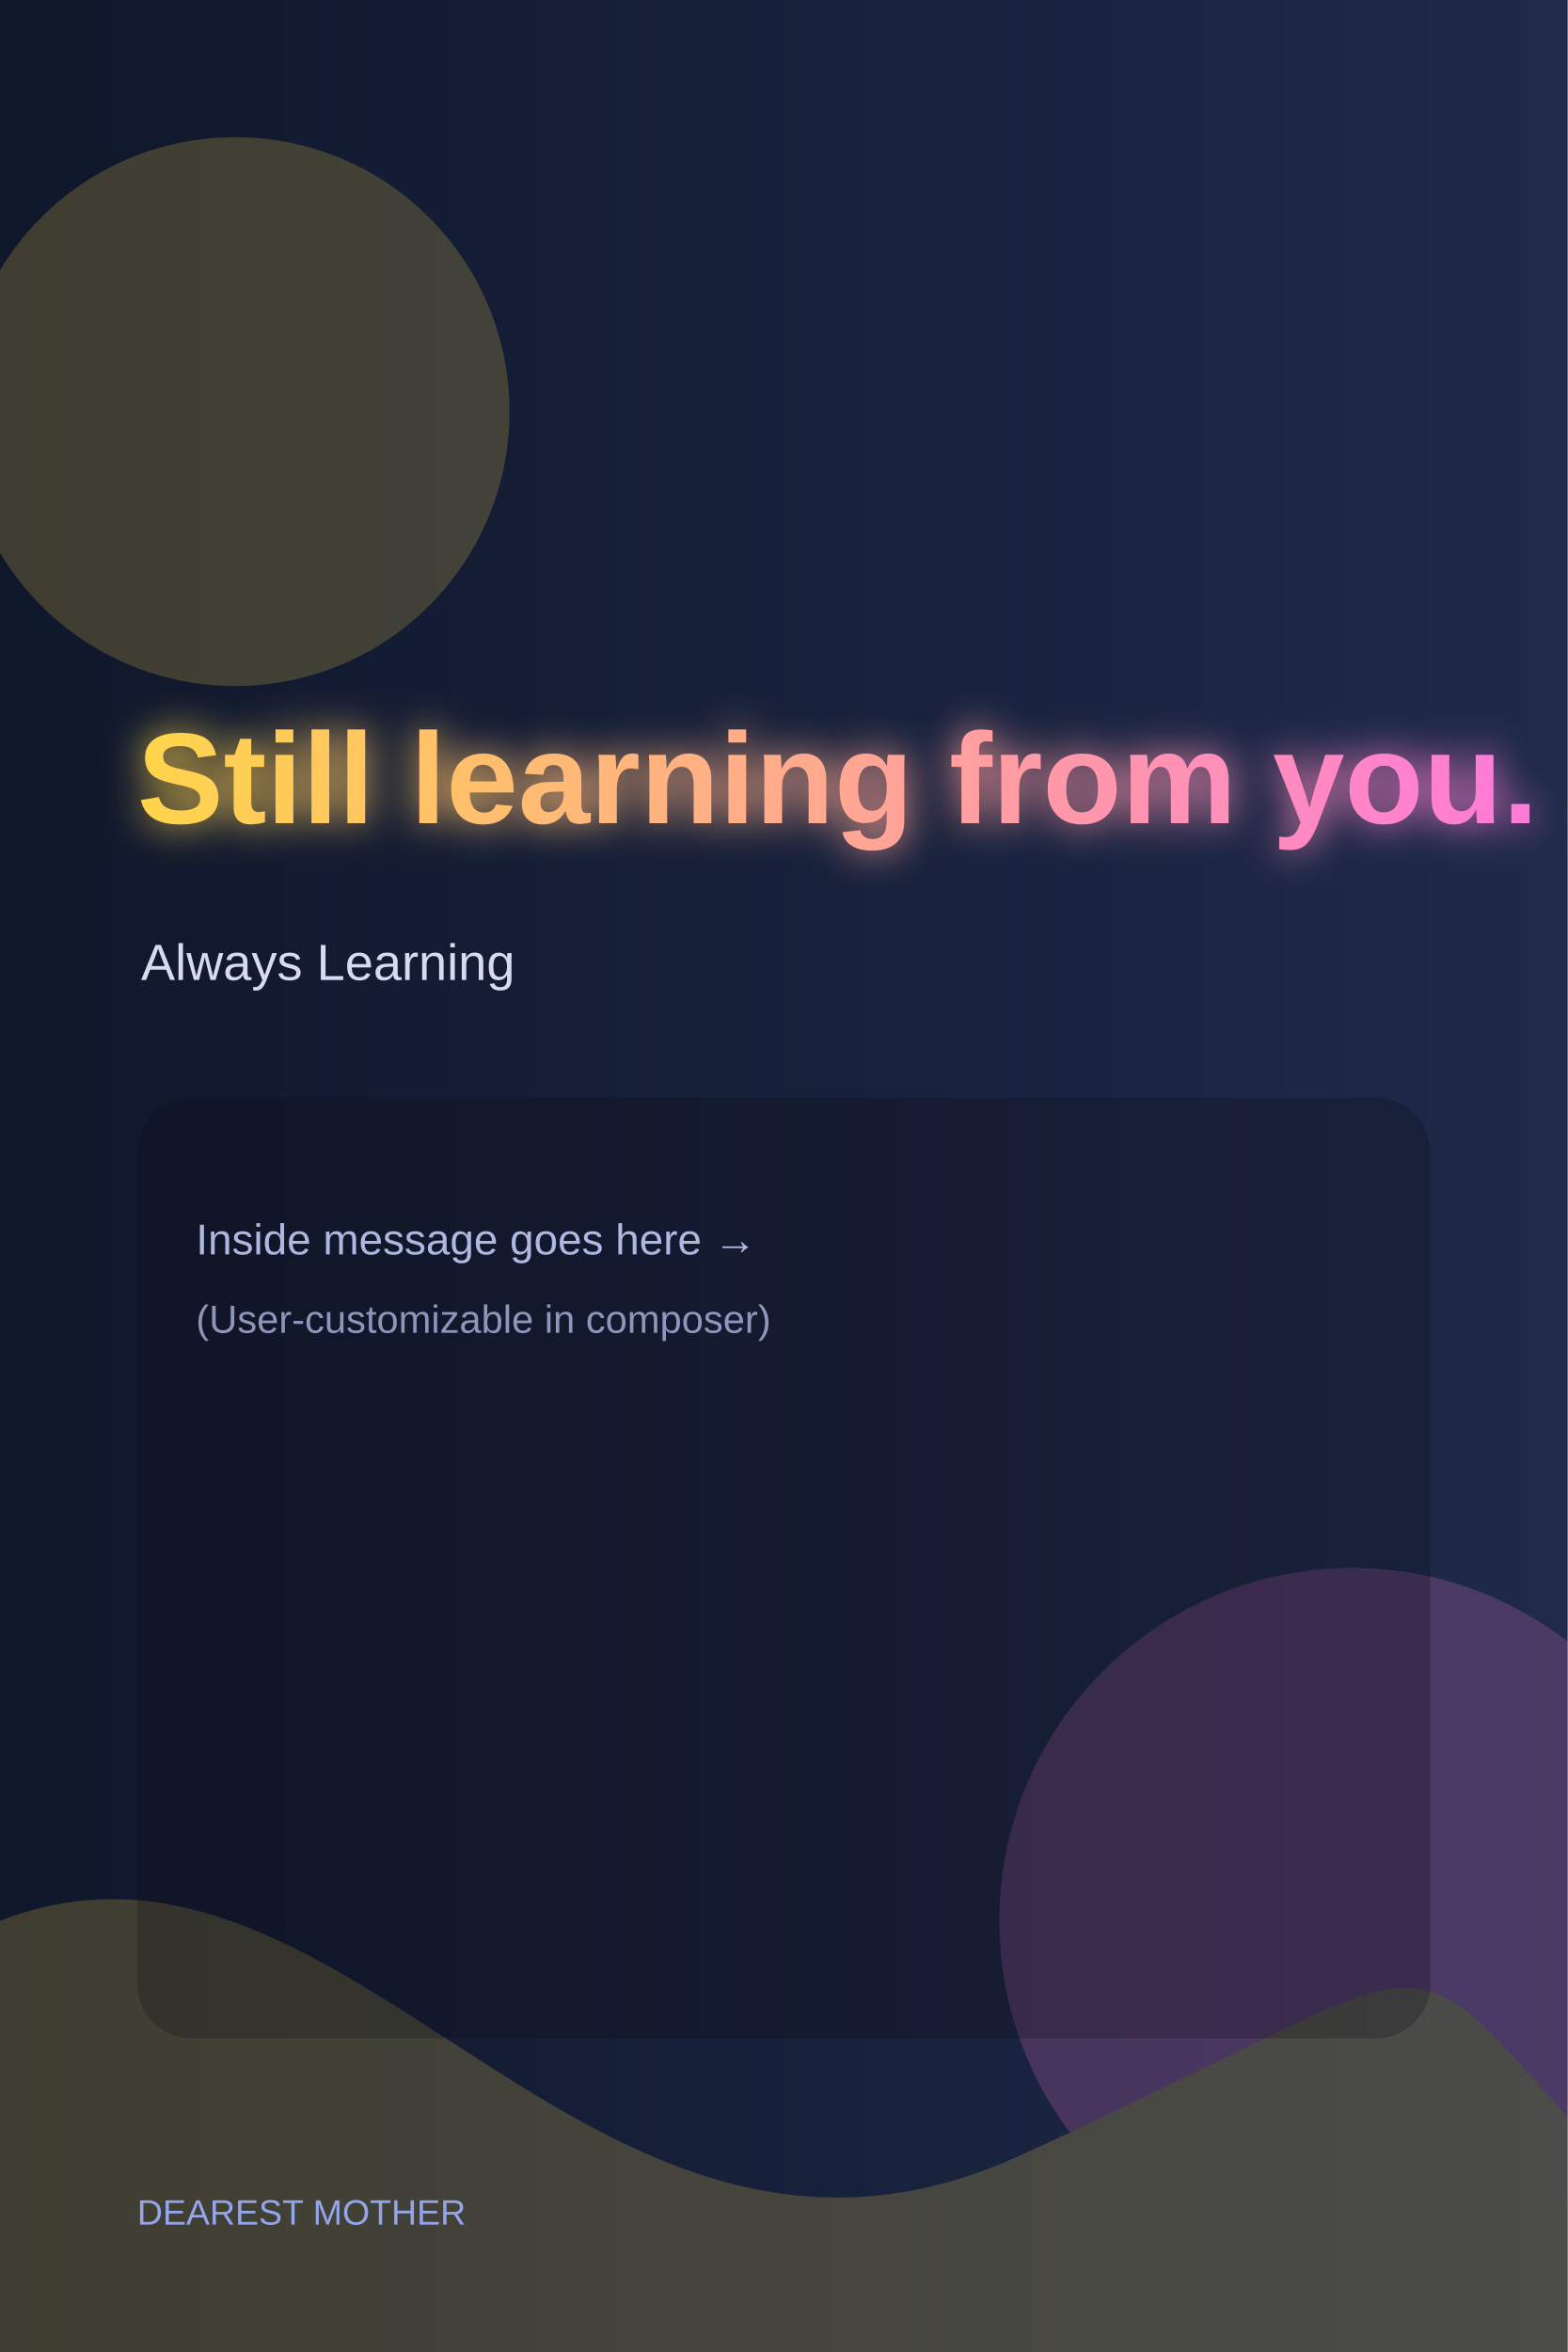
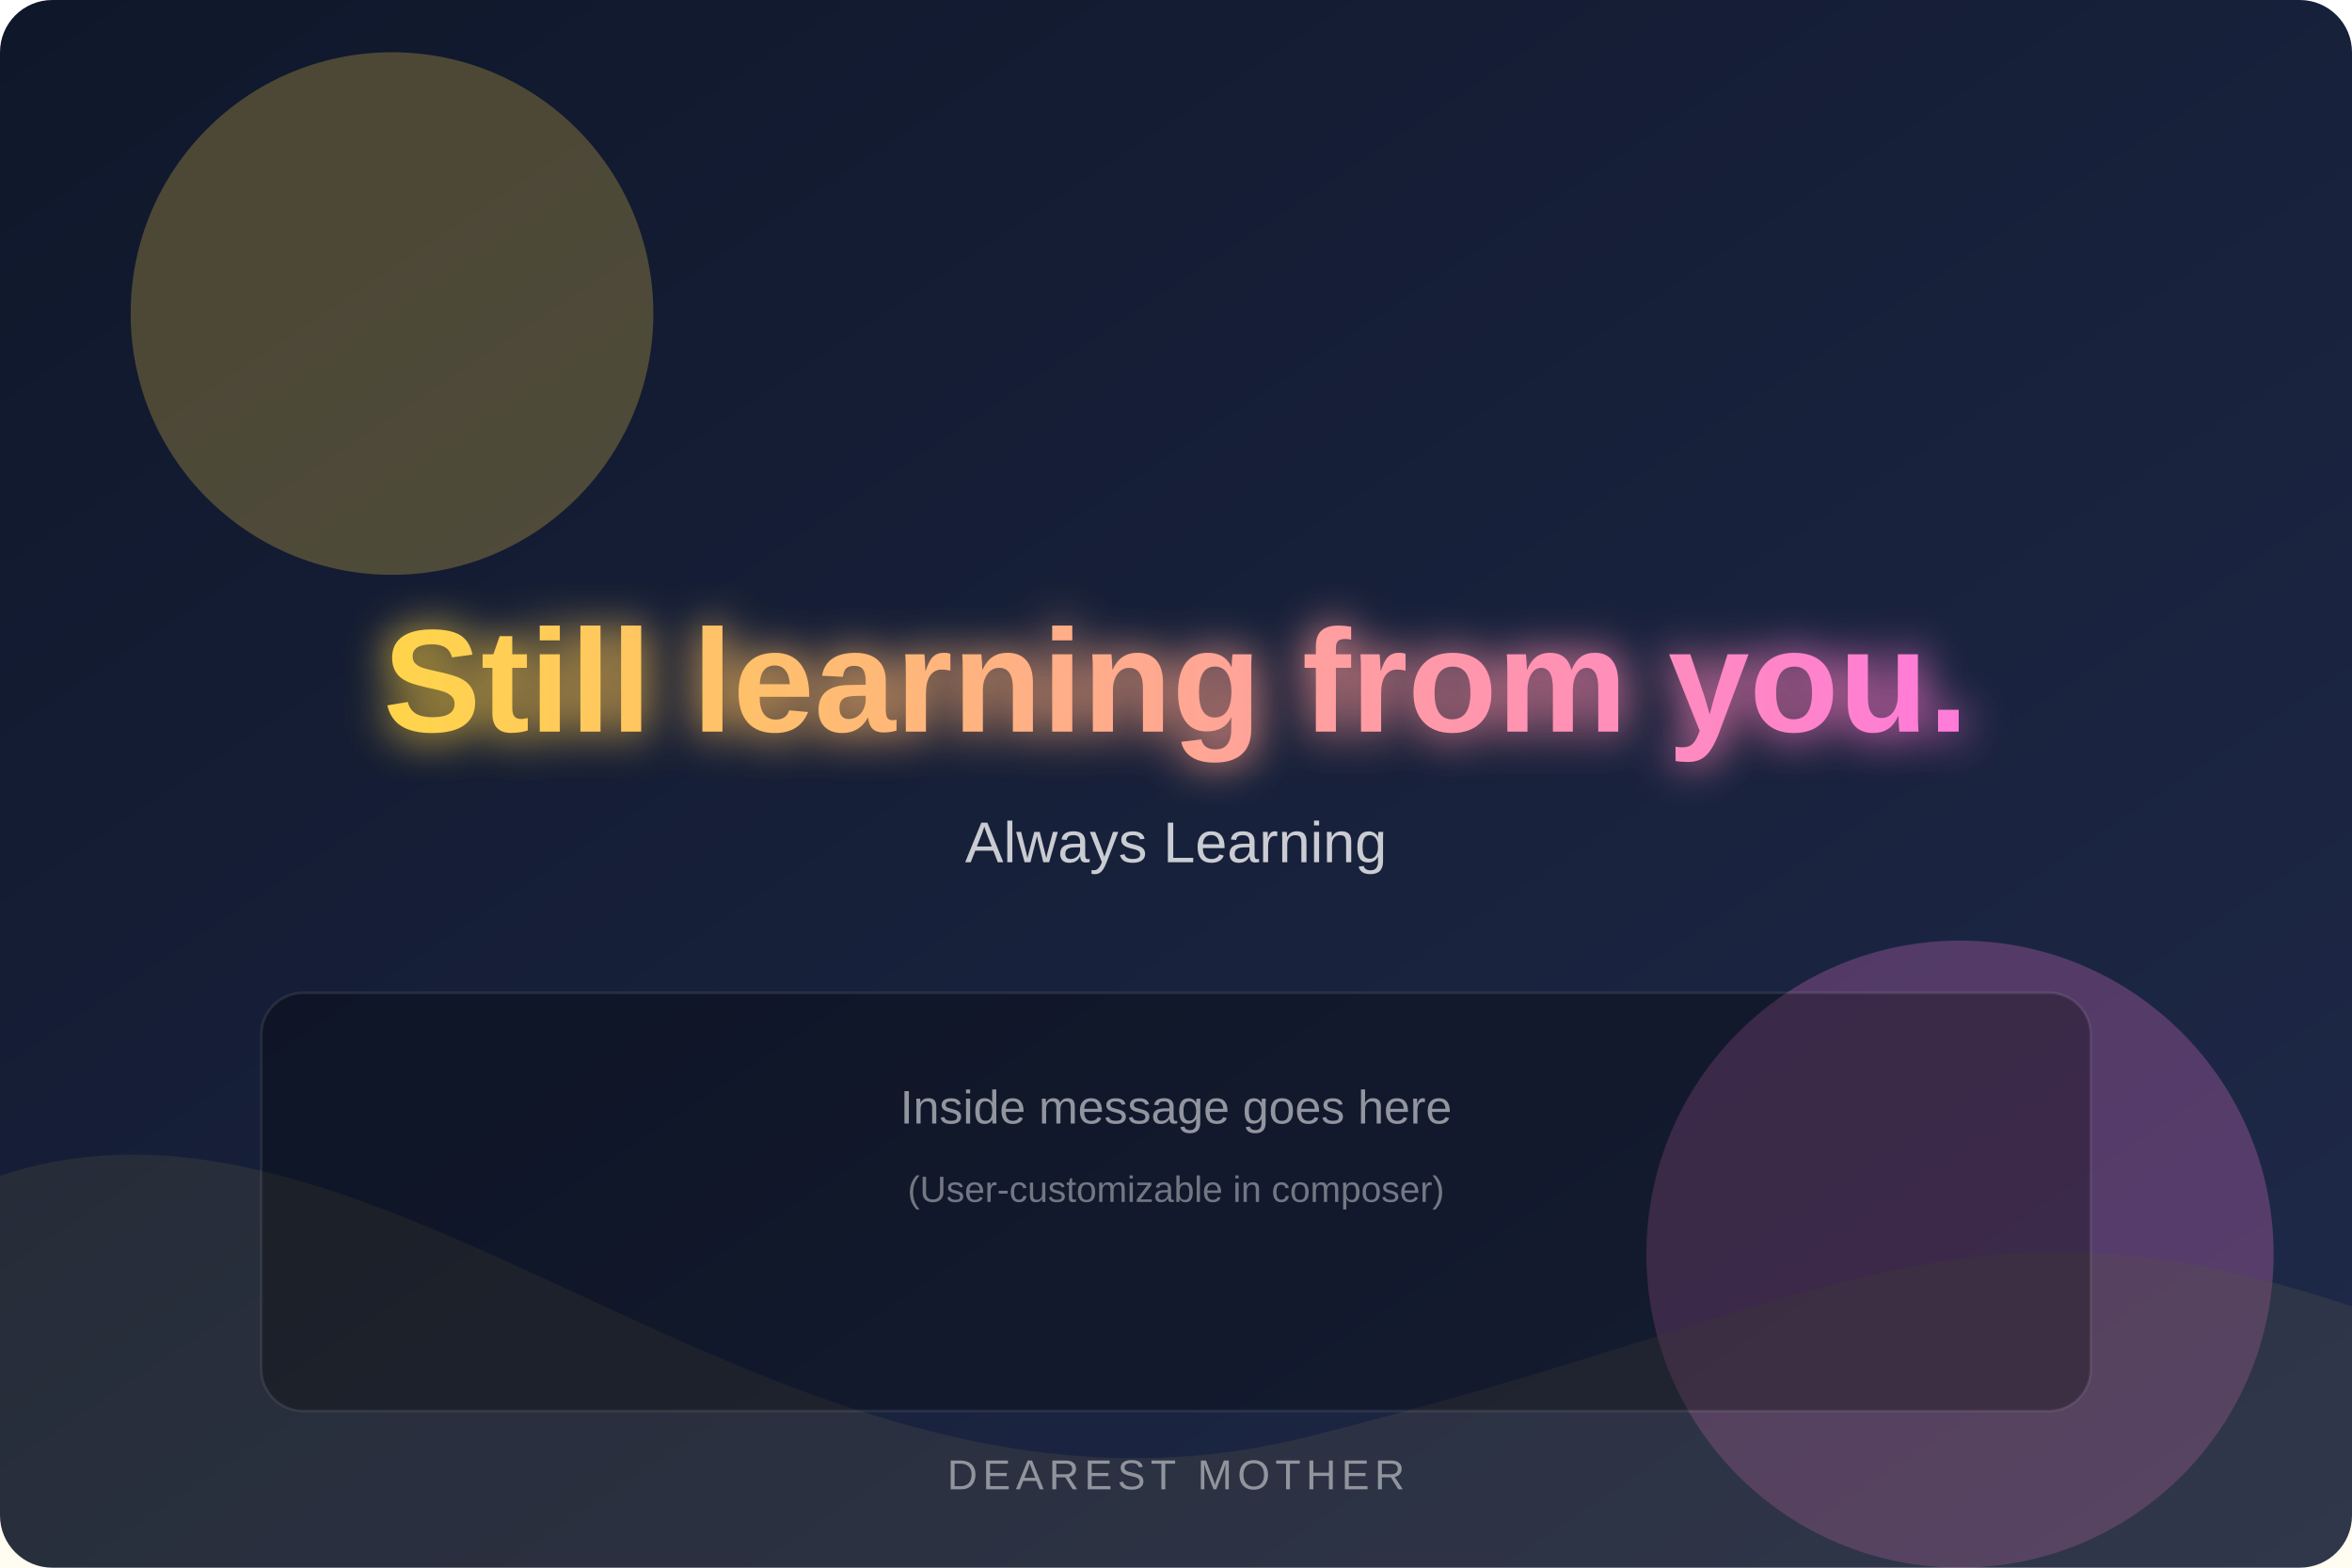
- <svg xmlns="http://www.w3.org/2000/svg" width="800" height="1200" viewBox="0 0 800 1200">
+ <svg xmlns="http://www.w3.org/2000/svg" width="1500" height="1000" viewBox="0 0 900 600">
  <defs>
-     <linearGradient id="bg" x1="0" x2="1">
+     <linearGradient id="bg" x1="0" y1="0" x2="1" y2="1">
      <stop offset="0" stop-color="#0f172a" />
      <stop offset="1" stop-color="#1f2a4a" />
    </linearGradient>
    <linearGradient id="grad" x1="0" x2="1">
      <stop offset="0" stop-color="#ffd54a" />
      <stop offset="1" stop-color="#ff7ad9" />
    </linearGradient>
    <filter id="glow" x="-30%" y="-30%" width="160%" height="160%">
-       <feGaussianBlur stdDeviation="10" result="b" />
+       <feGaussianBlur stdDeviation="8" result="b" />
      <feMerge>
        <feMergeNode in="b" />
        <feMergeNode in="SourceGraphic" />
      </feMerge>
    </filter>
+     <filter id="softShadow">
+       <feDropShadow dx="0" dy="4" stdDeviation="8" flood-color="rgba(0,0,0,0.4)" />
+     </filter>
  </defs>
-   <rect width="800" height="1200" fill="url(#bg)" />
-   <g opacity="0.20">
-     <circle cx="120" cy="210" r="140" fill="#ffd54a" />
-     <circle cx="690" cy="980" r="180" fill="#ff7ad9" />
-     <path d="M0 980 C180 910, 300 1200, 520 1100 S710 980, 800 1080 V1200 H0 Z" fill="#ffd54a" />
+   <rect width="900" height="600" rx="20" fill="url(#bg)" />
+   <g opacity="0.25">
+     <circle cx="150" cy="120" r="100" fill="#ffd54a" />
+     <circle cx="750" cy="480" r="120" fill="#ff7ad9" />
+     <path d="M0 450 C150 400, 300 600, 500 550 S750 450, 900 500 V600 H0 Z" fill="#ffd54a" opacity="0.3" />
  </g>
  <g filter="url(#glow)">
-     <text x="70" y="420" font-family="system-ui,Segoe UI,Arial" font-size="66" font-weight="850" fill="url(#grad)">
-       Still learning from you.
-     </text>
+     <text x="450" y="280" text-anchor="middle" font-family="system-ui,Segoe UI,Arial" font-size="56" font-weight="800" fill="url(#grad)" filter="url(#softShadow)">Still learning from you.</text>
  </g>
-   <text x="72" y="500" font-family="system-ui,Segoe UI,Arial" font-size="26" fill="#e7ecff" opacity="0.92">
-     Always Learning
-   </text>
-   <g opacity="0.9">
-     <rect x="70" y="560" width="660" height="480" rx="28" fill="#0b0b12" opacity="0.28" />
-     <text x="100" y="640" font-family="system-ui,Segoe UI,Arial" font-size="22" fill="#c7d2fe" opacity="0.95">
-       Inside message goes here →
-     </text>
-     <text x="100" y="680" font-family="system-ui,Segoe UI,Arial" font-size="20" fill="#c7d2fe" opacity="0.75">
-       (User-customizable in composer)
-     </text>
+   <text x="450" y="330" text-anchor="middle" font-family="system-ui,Segoe UI,Arial" font-size="22" fill="rgba(255,255,255,0.85)" opacity="0.9">Always Learning</text>
+   <g opacity="0.85">
+     <rect x="100" y="380" width="700" height="160" rx="16" fill="rgba(0,0,0,0.35)" stroke="rgba(255,255,255,0.1)" stroke-width="1" />
+     <text x="450" y="430" text-anchor="middle" font-family="system-ui,Segoe UI,Arial" font-size="18" fill="rgba(255,255,255,0.7)" opacity="0.9">Inside message goes here</text>
+     <text x="450" y="460" text-anchor="middle" font-family="system-ui,Segoe UI,Arial" font-size="14" fill="rgba(255,255,255,0.6)" opacity="0.8">(User-customizable in composer)</text>
  </g>
-   <text x="70" y="1135" font-family="system-ui,Segoe UI,Arial" font-size="18" fill="#9fb0ff" opacity="0.9">DEAREST MOTHER</text>
+   <text x="450" y="570" text-anchor="middle" font-family="system-ui,Segoe UI,Arial" font-size="16" fill="rgba(255,255,255,0.6)" opacity="0.8" letter-spacing="2">DEAREST MOTHER</text>
</svg>
